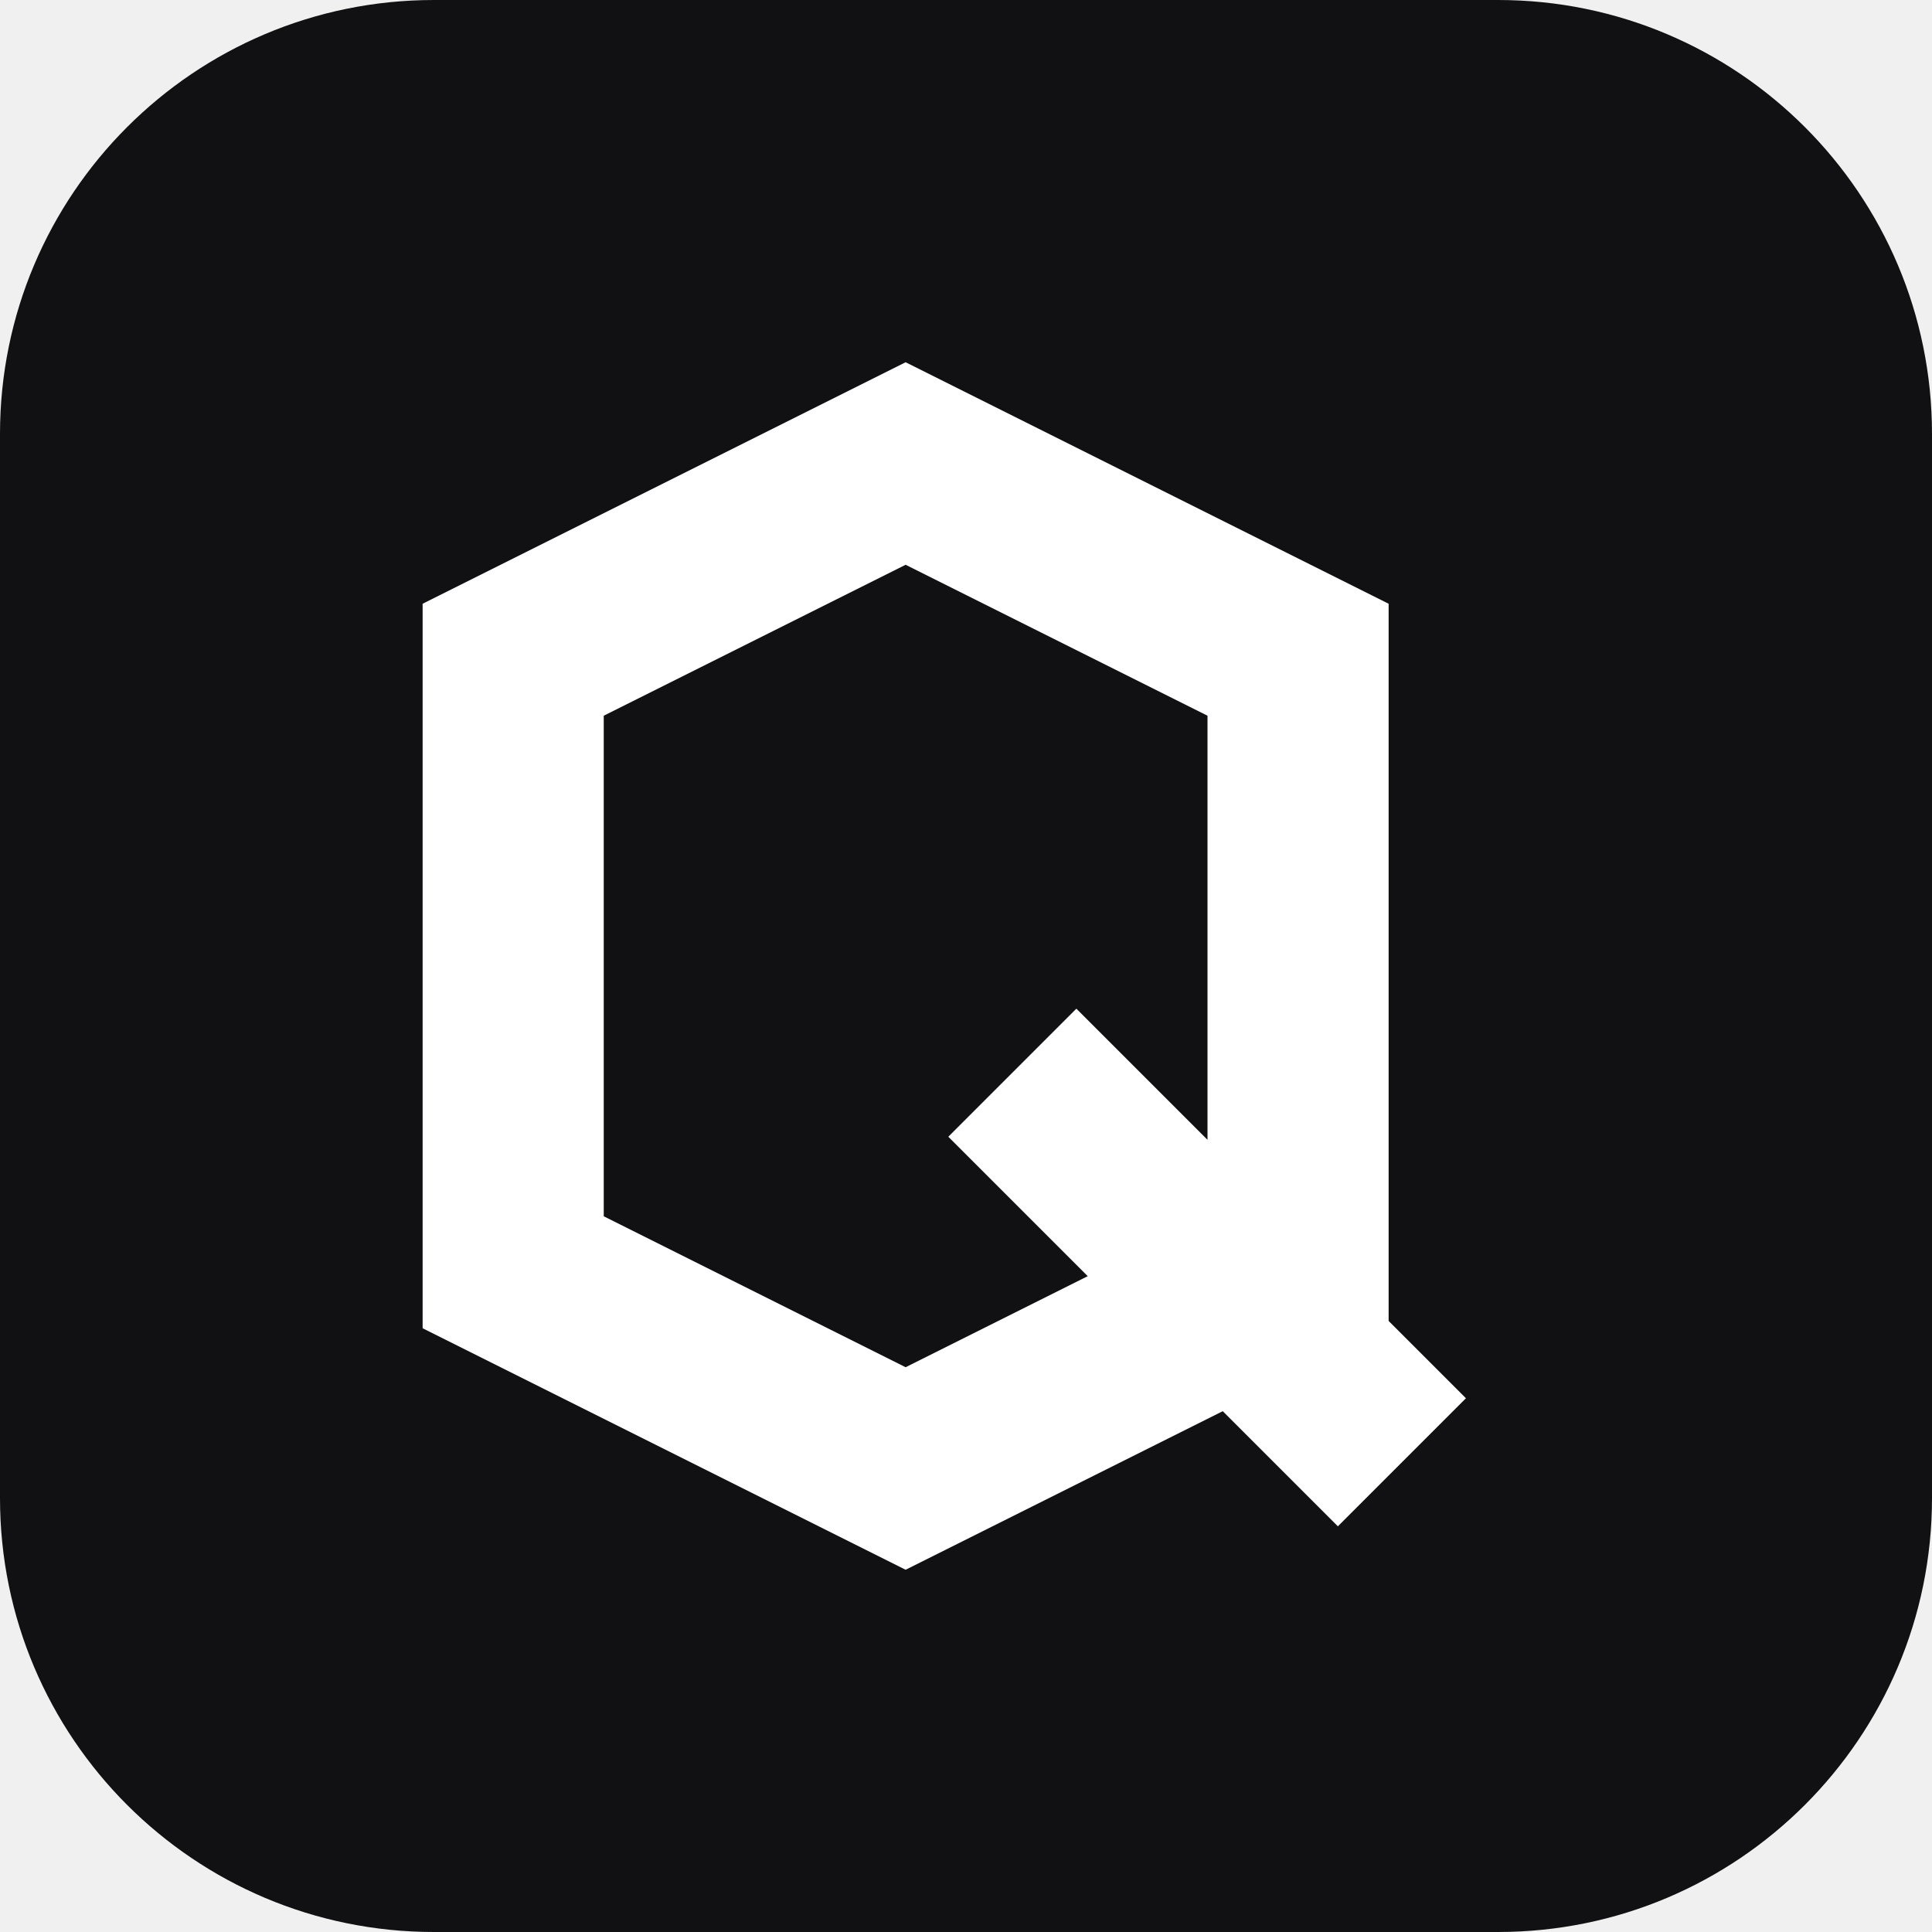
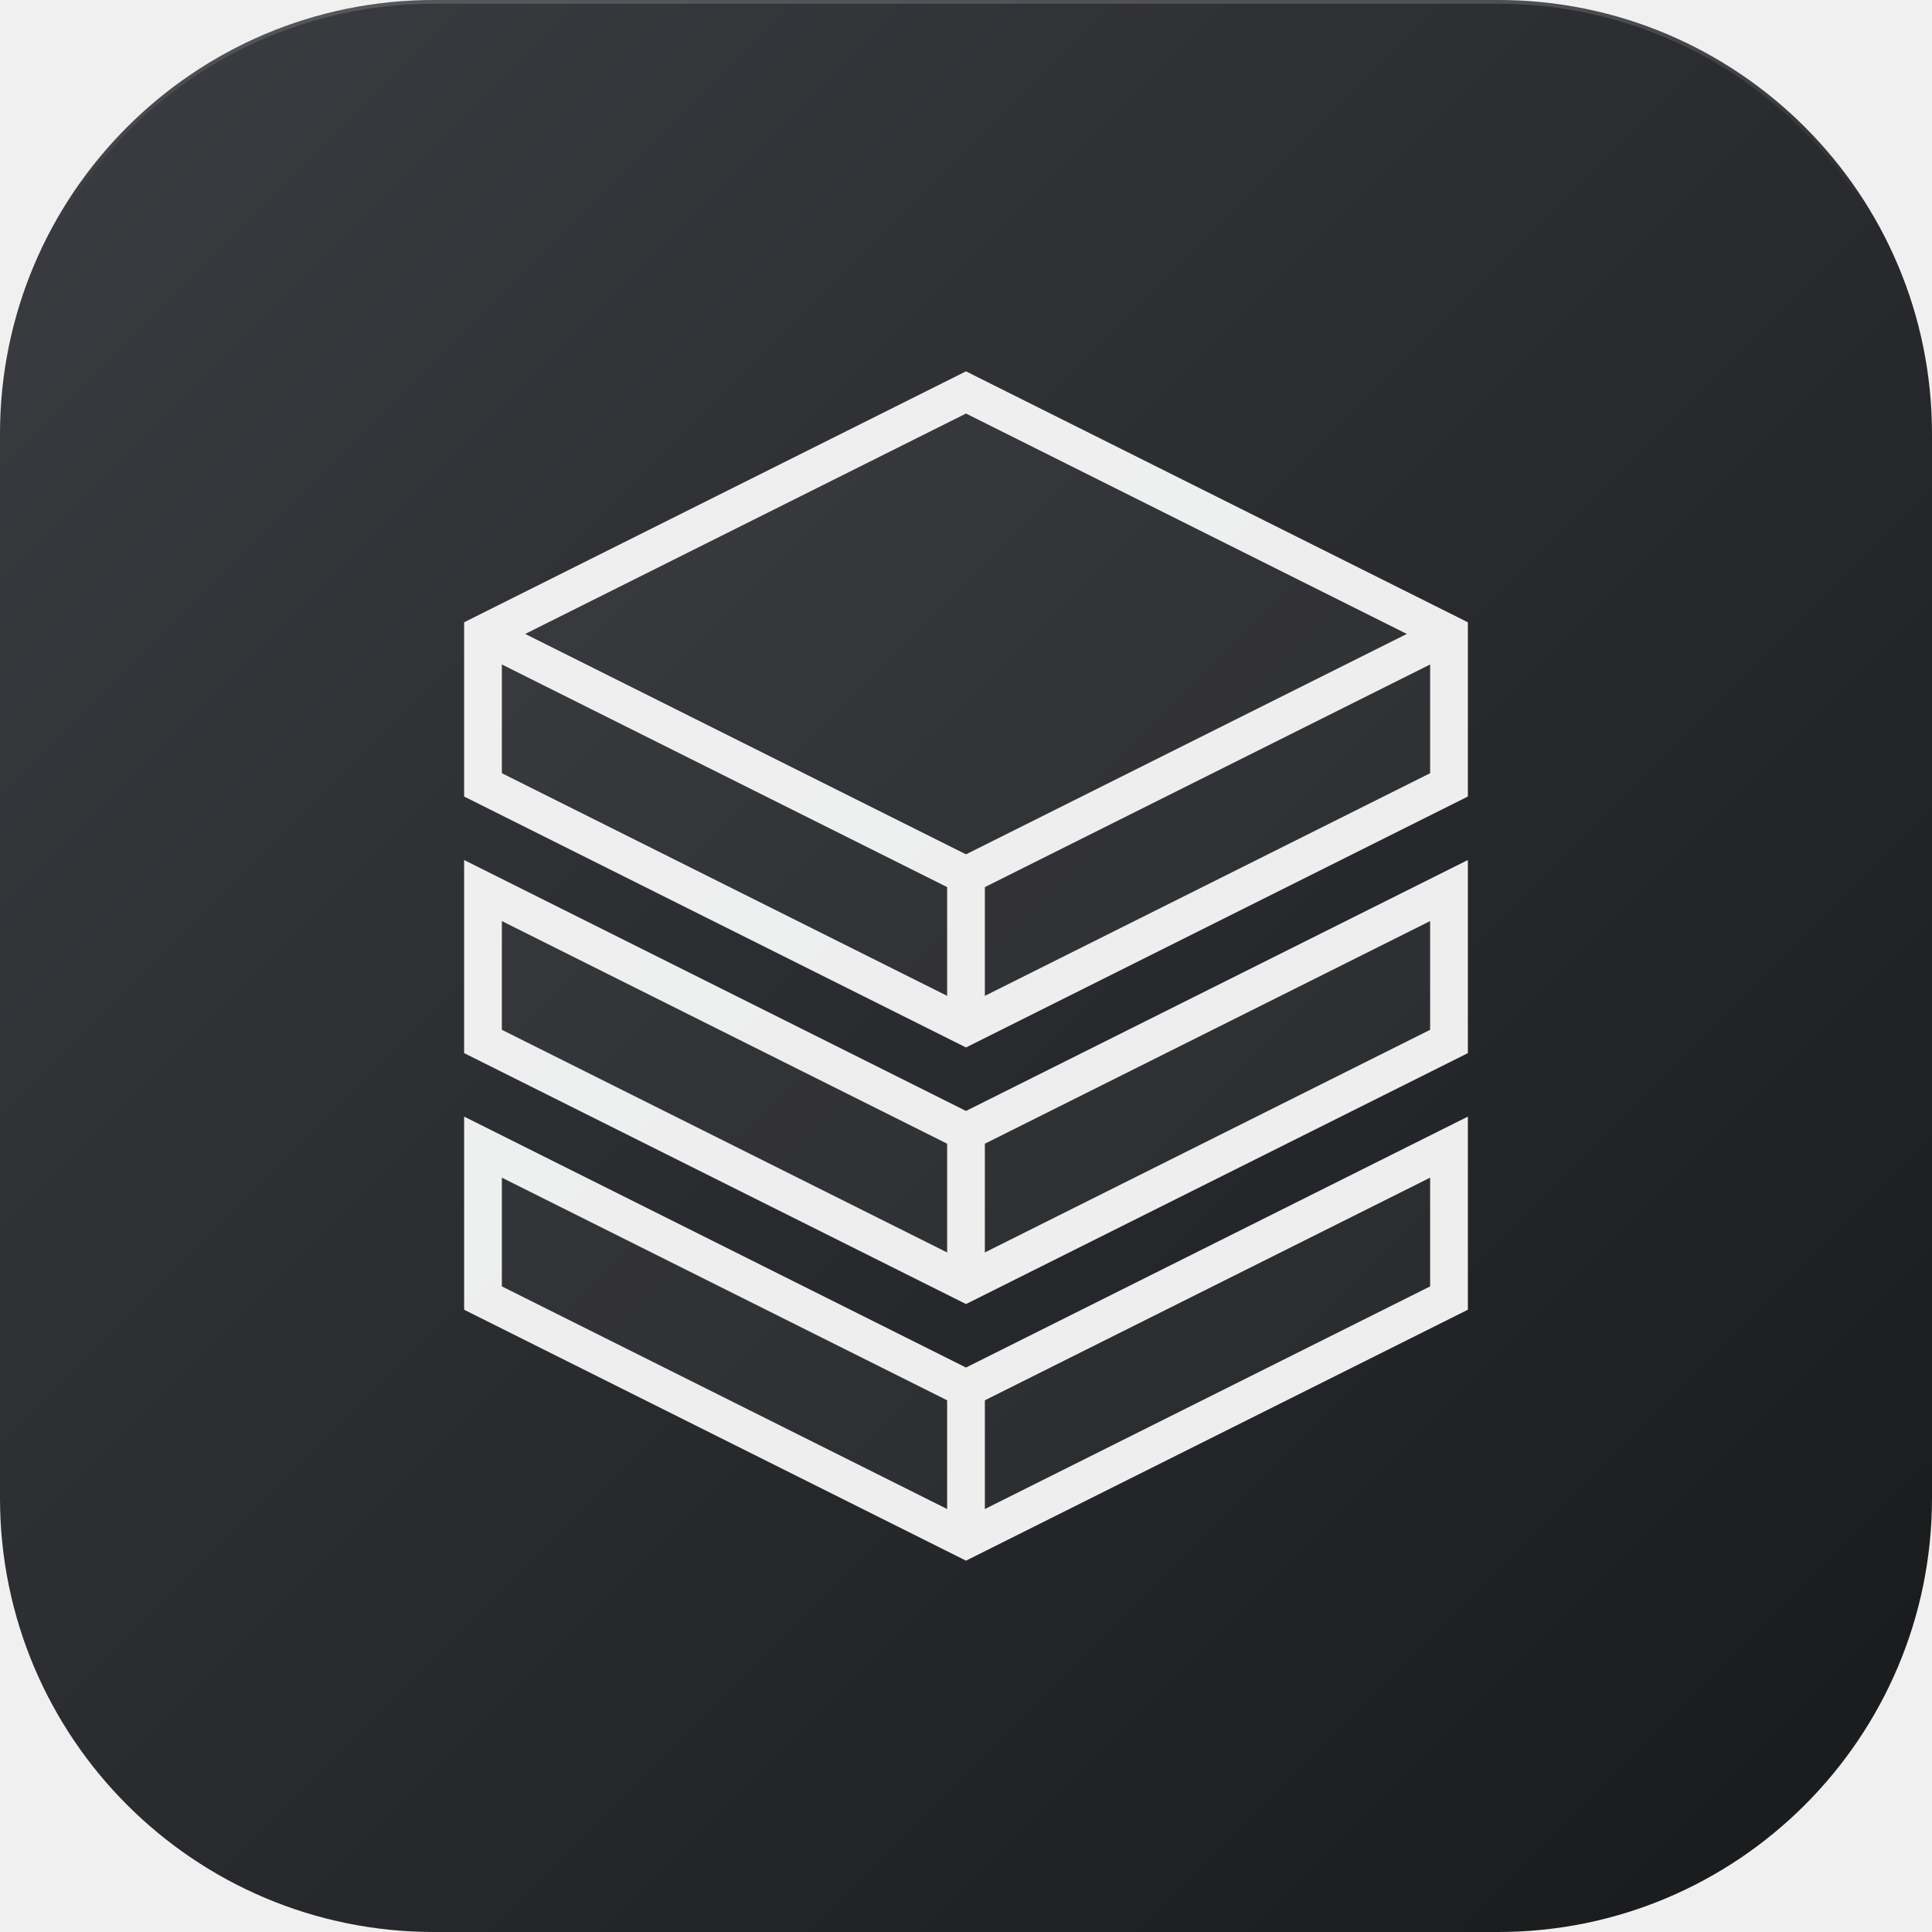
<svg xmlns="http://www.w3.org/2000/svg" viewBox="0 0 512 512" width="512" height="512">
-   <rect width="512" height="512" rx="115" fill="#111113" />
-   <path d="M240 96 L368 160 L368 352 L240 416 L112 352 L112 160Z M160 189.67 L160 322.33 L240 362.33 L320 322.33 L320 189.67 L240 149.67Z M285.25 267.31 L388.49 370.55 L354.55 404.49 L251.31 301.25Z" fill="#FFFFFF" />
+   <defs>
+     <linearGradient id="bg" x1="0" y1="0" x2="1" y2="1">
+       <stop offset="0" stop-color="#3b3d42" />
+       <stop offset="1" stop-color="#18191b" />
+     </linearGradient>
+     <linearGradient id="hi" x1="0" y1="0" x2="0" y2="1">
+       <stop offset="0" stop-color="#fff" stop-opacity="0.16" />
+       <stop offset="0.12" stop-color="#fff" stop-opacity="0" />
+     </linearGradient>
+   </defs>
+   <rect width="512" height="512" rx="115" fill="url(#bg)" />
+   <rect x="0.5" y="0.5" width="511" height="511" rx="114.5" fill="none" stroke="url(#hi)" />
+   <g fill="none" stroke="#FFFFFF" stroke-width="10" stroke-linejoin="miter" stroke-linecap="butt" stroke-miterlimit="4" opacity="0.92">
+     <path d="M128 168 L256 104 L384 168 L384 208 L256 272 L128 208Z" fill="#FFFFFF" fill-opacity="0.04" stroke="none" />
+     <path d="M128 236 L256 300 L384 236 L384 276 L256 340 L128 276Z" fill="#FFFFFF" fill-opacity="0.04" stroke="none" />
+     <path d="M128 304 L256 368 L384 304 L384 344 L256 408 L128 344Z" fill="#FFFFFF" fill-opacity="0.04" stroke="none" />
+     <path d="M128 168 L256 104 L384 168 L384 208 L256 272 L128 208Z" />
+     <path d="M128 168 L256 232 L384 168" />
+     <path d="M256 232 L256 272" />
+     <path d="M128 236 L256 300 L384 236 L384 276 L256 340 L128 276Z" />
+     <path d="M256 300 L256 340" />
+     <path d="M128 304 L256 368 L384 304 L384 344 L256 408 L128 344Z" />
+     <path d="M256 368 L256 408" />
+   </g>
</svg>
